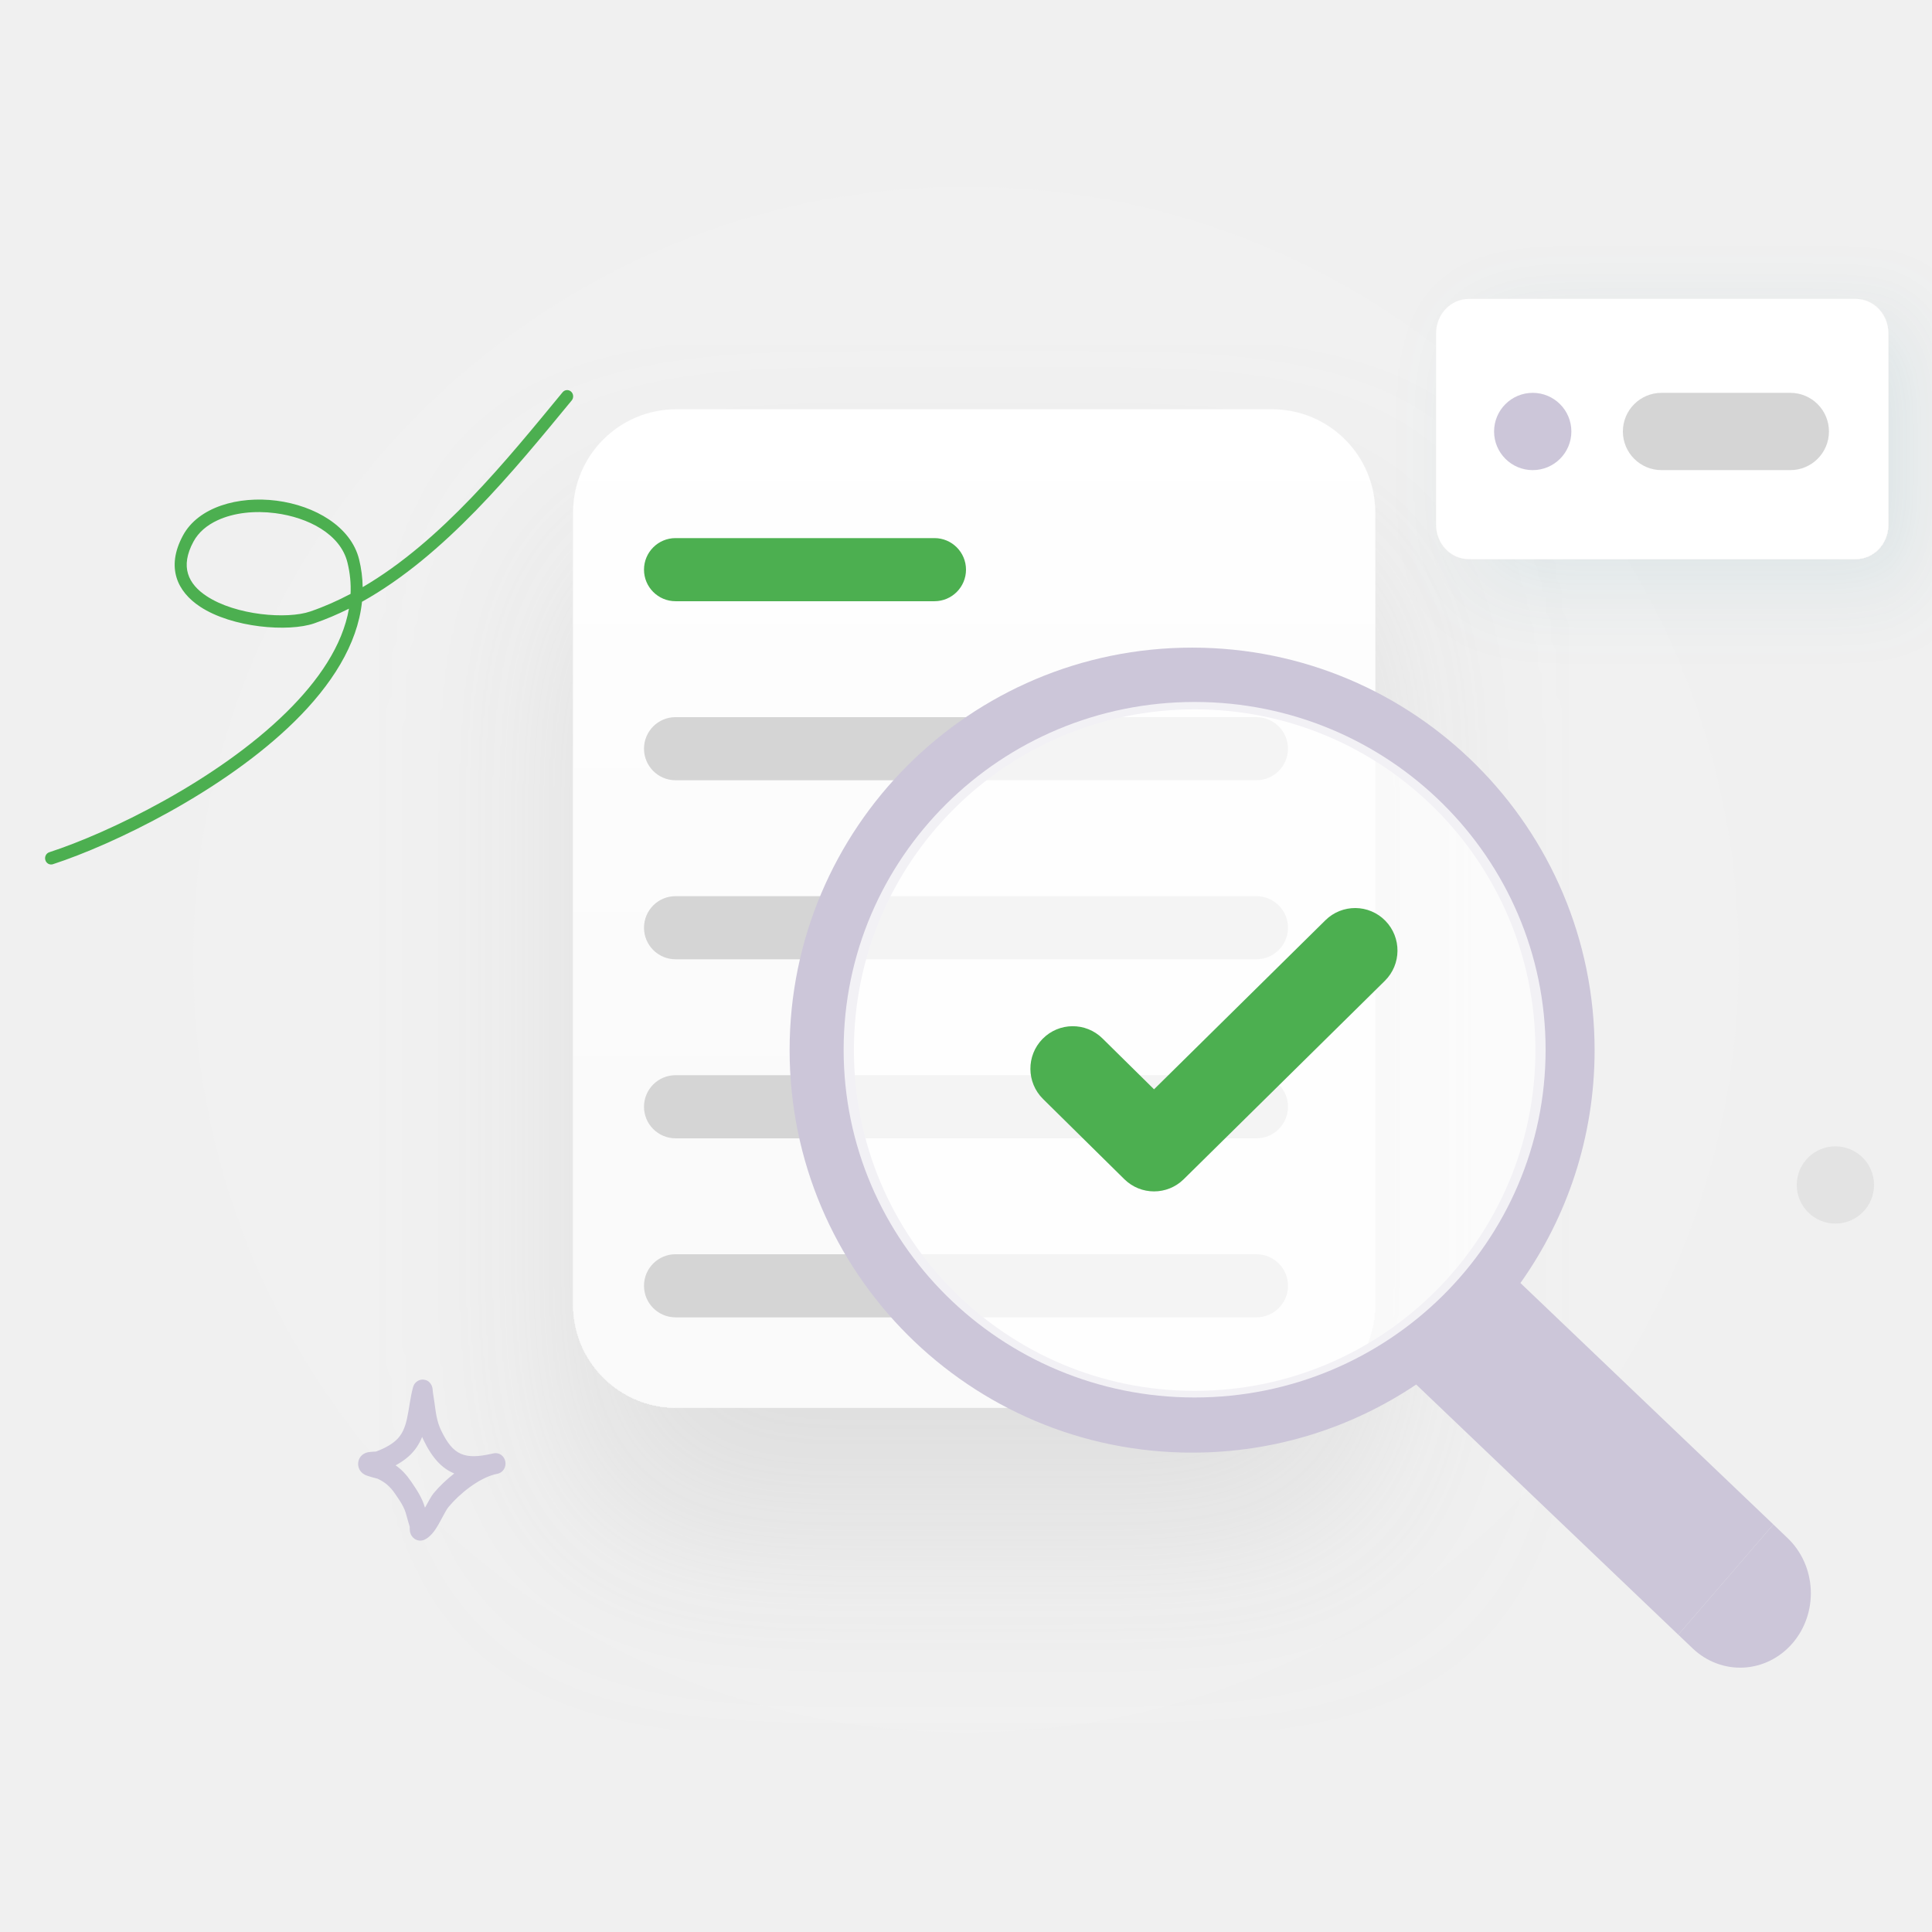
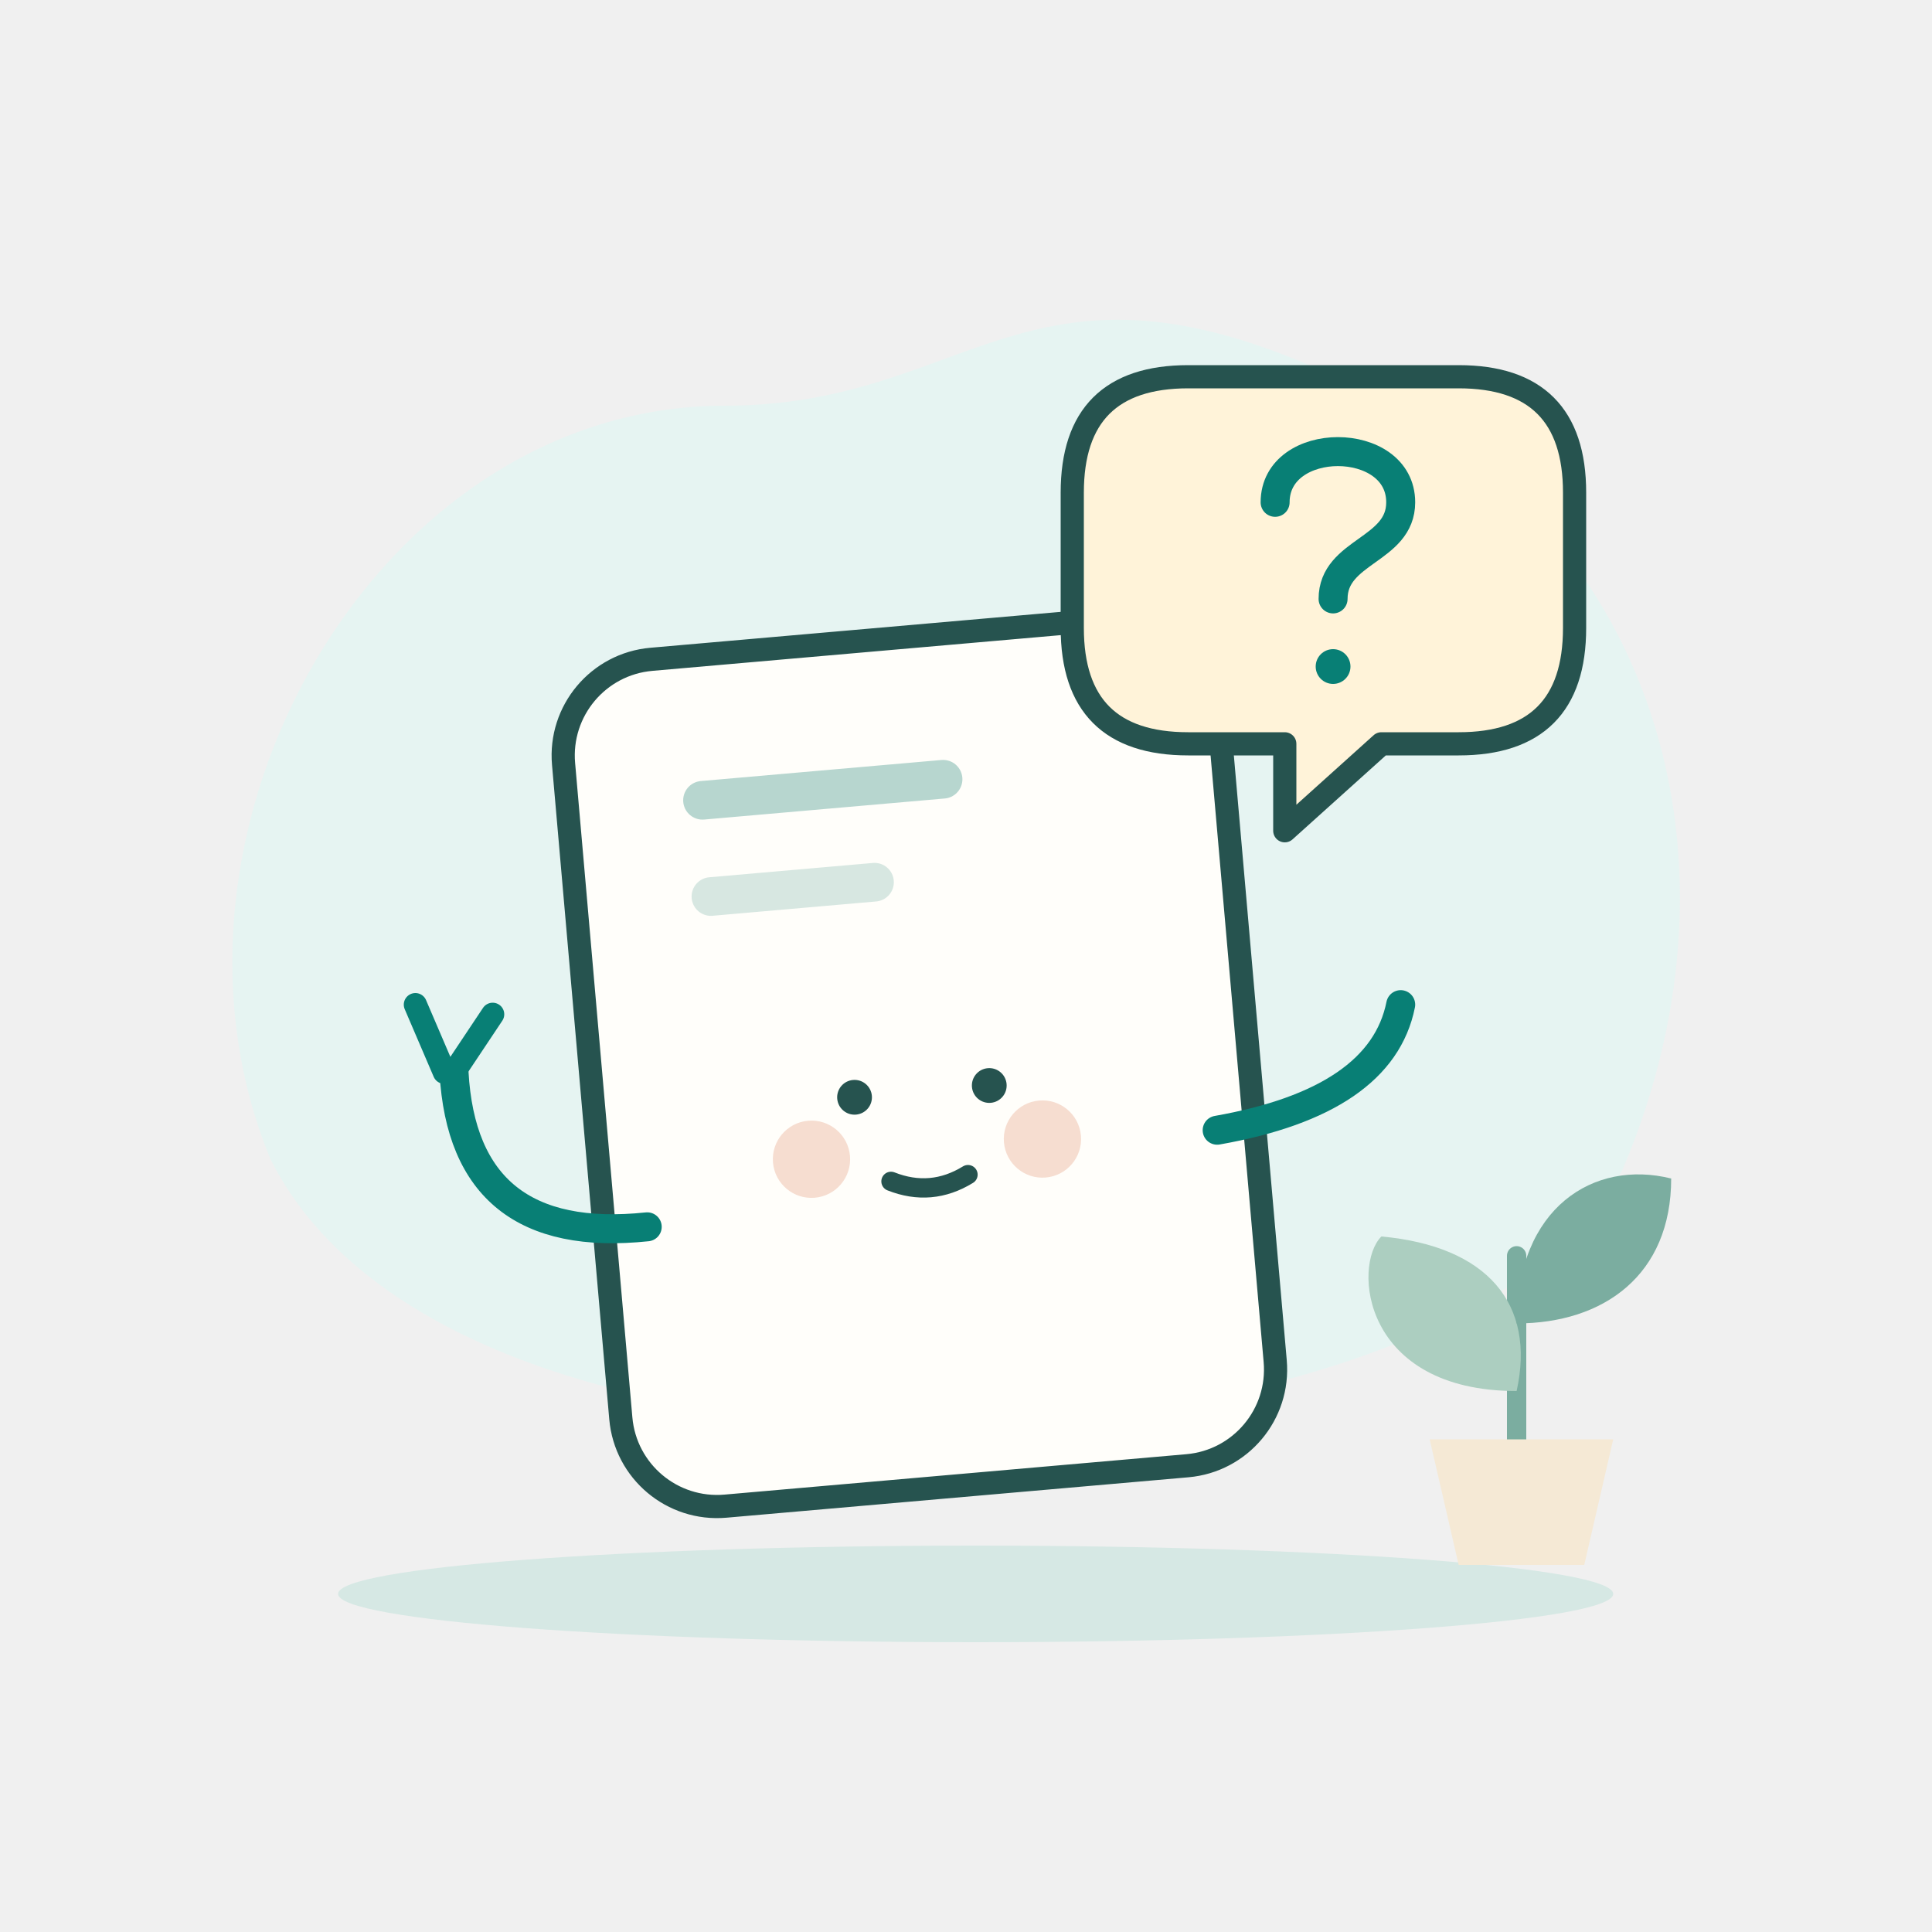
<svg xmlns="http://www.w3.org/2000/svg" width="200" height="200" viewBox="0 0 200 200" fill="none">
-   <defs>
-     <filter id="filter0_d_358_7467" x="39.333" y="35.704" width="123.025" height="143.353" filterUnits="userSpaceOnUse" color-interpolation-filters="sRGB">
-       <feFlood flood-opacity="0" result="BackgroundImageFix" />
-       <feColorMatrix in="SourceAlpha" type="matrix" values="0 0 0 0 0 0 0 0 0 0 0 0 0 0 0 0 0 0 127 0" result="hardAlpha" />
-       <feOffset dy="13.333" />
-       <feGaussianBlur stdDeviation="10" />
-       <feComposite in2="hardAlpha" operator="out" />
-       <feColorMatrix type="matrix" values="0 0 0 0 0.571 0 0 0 0 0.571 0 0 0 0 0.571 0 0 0 0.19 0" />
-       <feBlend mode="normal" in2="BackgroundImageFix" result="effect1_dropShadow_358_7467" />
-       <feBlend mode="normal" in="SourceGraphic" in2="effect1_dropShadow_358_7467" result="shape" />
-     </filter>
-     <filter id="filter1_d_358_7467" x="144" y="24.949" width="64.146" height="44.259" filterUnits="userSpaceOnUse" color-interpolation-filters="sRGB">
-       <feFlood flood-opacity="0" result="BackgroundImageFix" />
-       <feColorMatrix in="SourceAlpha" type="matrix" values="0 0 0 0 0 0 0 0 0 0 0 0 0 0 0 0 0 0 127 0" result="hardAlpha" />
-       <feOffset dx="4" dy="2.667" />
-       <feGaussianBlur stdDeviation="4.333" />
-       <feComposite in2="hardAlpha" operator="out" />
-       <feColorMatrix type="matrix" values="0 0 0 0 0.105 0 0 0 0 0.466 0 0 0 0 0.546 0 0 0 0.09 0" />
-       <feBlend mode="normal" in2="BackgroundImageFix" result="effect1_dropShadow_358_7467" />
-       <feBlend mode="normal" in="SourceGraphic" in2="effect1_dropShadow_358_7467" result="shape" />
-     </filter>
-     <linearGradient id="paint0_linear_358_7467" x1="100.846" y1="42.371" x2="100.846" y2="145.724" gradientUnits="userSpaceOnUse">
-       <stop stop-color="white" />
-       <stop offset="0.719" stop-color="#FAFAFA" />
-     </linearGradient>
-     <clipPath id="clip0_358_7467">
-       <rect width="200" height="200" fill="white" />
-     </clipPath>
-   </defs>
-   <g clip-path="url(#clip0_358_7467)">
-     <path d="M100 179.333C144.183 179.333 180 143.516 180 99.333C180 55.151 144.183 19.333 100 19.333C55.817 19.333 20 55.151 20 99.333C20 143.516 55.817 179.333 100 179.333Z" fill="#F1F1F1" />
-     <g filter="url(#filter0_d_358_7467)">
-       <path d="M59.333 53.038C59.333 47.147 64.109 42.371 70 42.371H131.691C137.582 42.371 142.358 47.147 142.358 53.038V135.057C142.358 140.948 137.582 145.724 131.691 145.724H70C64.109 145.724 59.333 140.948 59.333 135.057V53.038Z" fill="url(#paint0_linear_358_7467)" />
-     </g>
-     <path d="M66.667 58.971C66.667 57.167 68.129 55.704 69.933 55.704H96.733C98.537 55.704 100 57.167 100 58.971C100 60.775 98.537 62.238 96.733 62.238H69.933C68.129 62.238 66.667 60.775 66.667 58.971Z" fill="#4CAF50" />
-     <path d="M66.667 77.504C66.667 75.7 68.129 74.238 69.933 74.238H130.067C131.871 74.238 133.333 75.7 133.333 77.504C133.333 79.308 131.871 80.771 130.067 80.771H69.933C68.129 80.771 66.667 79.308 66.667 77.504Z" fill="#D5D5D5" />
-     <path d="M66.667 96.038C66.667 94.234 68.129 92.771 69.933 92.771H130.067C131.871 92.771 133.333 94.234 133.333 96.038C133.333 97.842 131.871 99.304 130.067 99.304H69.933C68.129 99.304 66.667 97.842 66.667 96.038Z" fill="#D5D5D5" />
-     <path d="M66.667 114.571C66.667 112.767 68.129 111.304 69.933 111.304H130.067C131.871 111.304 133.333 112.767 133.333 114.571C133.333 116.375 131.871 117.838 130.067 117.838H69.933C68.129 117.838 66.667 116.375 66.667 114.571Z" fill="#D5D5D5" />
-     <path d="M66.667 133.104C66.667 131.3 68.129 129.838 69.933 129.838H130.067C131.871 129.838 133.333 131.3 133.333 133.104C133.333 134.908 131.871 136.371 130.067 136.371H69.933C68.129 136.371 66.667 134.908 66.667 133.104Z" fill="#D5D5D5" />
-     <g filter="url(#filter1_d_358_7467)">
-       <path d="M192.1 30.949H152.046C150.18 30.949 148.667 32.542 148.667 34.506V54.319C148.667 56.283 150.18 57.875 152.046 57.875H192.1C193.966 57.875 195.479 56.283 195.479 54.319V34.506C195.479 32.542 193.966 30.949 192.1 30.949Z" fill="white" />
-     </g>
-     <path d="M158.667 48.667C160.876 48.667 162.667 46.876 162.667 44.667C162.667 42.458 160.876 40.667 158.667 40.667C156.458 40.667 154.667 42.458 154.667 44.667C154.667 46.876 156.458 48.667 158.667 48.667Z" fill="#CCC6D9" />
-     <path d="M168 44.667C168 42.458 169.791 40.667 172 40.667H185.333C187.543 40.667 189.333 42.458 189.333 44.667C189.333 46.876 187.543 48.667 185.333 48.667H172C169.791 48.667 168 46.876 168 44.667Z" fill="#D5D5D5" />
-     <path fill-rule="evenodd" clip-rule="evenodd" d="M123.406 150.376C131.993 150.376 139.973 147.778 146.604 143.326L173.736 169.227L183.577 157.81L157.394 132.817C162.23 126.012 165.073 117.693 165.073 108.709C165.073 85.697 146.418 67.042 123.406 67.042C100.395 67.042 81.74 85.697 81.74 108.709C81.74 131.721 100.395 150.376 123.406 150.376ZM158.946 108.709C158.946 128.191 143.152 143.984 123.67 143.984C104.188 143.984 88.395 128.191 88.395 108.709C88.395 89.227 104.188 73.433 123.67 73.433C143.152 73.433 158.946 89.227 158.946 108.709Z" fill="#CCC6D9" />
-     <path d="M123.667 144.667C143.733 144.667 160 128.549 160 108.667C160 88.784 143.733 72.667 123.667 72.667C103.6 72.667 87.333 88.784 87.333 108.667C87.333 128.549 103.6 144.667 123.667 144.667Z" fill="white" fill-opacity="0.75" />
-     <path fill-rule="evenodd" clip-rule="evenodd" d="M143.409 95.316C145.106 97.049 145.083 99.834 143.356 101.538L122.54 122.071C120.834 123.754 118.099 123.754 116.392 122.071L107.978 113.77C106.251 112.067 106.227 109.281 107.924 107.548C109.622 105.815 112.398 105.791 114.125 107.495L119.466 112.764L137.208 95.262C138.935 93.559 141.711 93.583 143.409 95.316Z" fill="#4CAF50" />
-     <path d="M173.734 169.228L183.575 157.812L185.057 159.226C186.495 160.599 187.356 162.517 187.45 164.558C187.545 166.599 186.865 168.595 185.561 170.109C184.256 171.622 182.434 172.528 180.495 172.628C178.556 172.727 176.658 172.012 175.22 170.639L173.738 169.224L173.734 169.228Z" fill="#CCC6D9" />
-     <path fill-rule="evenodd" clip-rule="evenodd" d="M37.543 60.781C37.53 59.83 37.411 58.871 37.173 57.906C36.336 54.518 32.604 52.343 28.632 51.831C24.662 51.32 20.533 52.484 18.942 55.431C18.031 57.116 17.906 58.568 18.278 59.793C18.648 61.011 19.527 62.02 20.72 62.807C24.045 64.999 29.869 65.446 32.526 64.53C33.755 64.105 34.955 63.594 36.124 63.009C35.456 66.839 32.965 70.468 29.641 73.738C22.418 80.846 11.208 86.24 5.103 88.223C4.775 88.33 4.593 88.694 4.695 89.036C4.797 89.379 5.145 89.57 5.473 89.464C11.699 87.441 23.127 81.932 30.493 74.684C34.299 70.94 37.011 66.726 37.474 62.296C46.077 57.495 53.142 48.784 59.183 41.454C59.407 41.184 59.377 40.772 59.117 40.538C58.856 40.305 58.464 40.335 58.239 40.607C52.445 47.637 45.721 56 37.543 60.781ZM36.292 61.478C36.339 60.409 36.239 59.324 35.967 58.229C35.244 55.297 31.918 53.562 28.48 53.12C26.372 52.849 24.205 53.072 22.506 53.866C21.437 54.364 20.556 55.087 20.026 56.07C19.329 57.36 19.178 58.463 19.464 59.399C19.75 60.342 20.459 61.099 21.383 61.707C24.414 63.705 29.717 64.13 32.135 63.295C33.562 62.804 34.946 62.191 36.292 61.478Z" fill="#4CAF50" />
-     <path d="M194 122.667C194 124.876 192.209 126.667 190 126.667C187.791 126.667 186 124.876 186 122.667C186 120.457 187.791 118.667 190 118.667C192.209 118.667 194 120.457 194 122.667Z" fill="#E3E3E3" />
-     <path fill-rule="evenodd" clip-rule="evenodd" d="M38.923 150.263C39.637 149.995 40.388 149.639 40.967 149.124C41.655 148.512 41.935 147.725 42.123 146.895C42.364 145.83 42.461 144.694 42.753 143.627C42.861 143.231 43.07 143.081 43.159 143.014C43.385 142.847 43.614 142.802 43.829 142.818C44.084 142.838 44.434 142.939 44.664 143.389C44.697 143.453 44.739 143.551 44.768 143.685C44.789 143.784 44.802 144.092 44.825 144.219C44.88 144.531 44.926 144.844 44.97 145.158C45.115 146.204 45.198 147.093 45.655 148.054C46.276 149.359 46.898 150.157 47.742 150.511C48.557 150.853 49.532 150.788 50.778 150.52C50.897 150.49 51.014 150.464 51.13 150.443C51.679 150.342 52.205 150.721 52.313 151.297C52.42 151.873 52.071 152.434 51.527 152.56C51.413 152.586 51.301 152.612 51.191 152.634C49.507 153.073 47.558 154.639 46.425 156.009C46.076 156.432 45.565 157.614 45.043 158.368C44.658 158.924 44.226 159.29 43.863 159.42C43.62 159.507 43.414 159.494 43.245 159.45C42.999 159.386 42.795 159.245 42.638 159.022C42.553 158.9 42.473 158.736 42.436 158.527C42.418 158.427 42.416 158.171 42.416 158.056C42.31 157.671 42.18 157.295 42.085 156.907C41.859 155.981 41.415 155.395 40.889 154.62C40.396 153.895 39.867 153.44 39.091 153.076C38.99 153.05 38.176 152.84 37.888 152.72C37.468 152.543 37.268 152.248 37.195 152.088C37.072 151.818 37.059 151.582 37.084 151.385C37.12 151.094 37.244 150.846 37.464 150.645C37.6 150.52 37.803 150.399 38.076 150.34C38.286 150.293 38.845 150.267 38.923 150.263ZM43.7 148.753C43.738 148.842 43.778 148.931 43.821 149.021C44.73 150.932 45.747 151.998 46.983 152.516L47.024 152.533C46.197 153.179 45.449 153.901 44.877 154.593C44.642 154.878 44.33 155.47 43.993 156.077C43.687 155.03 43.186 154.29 42.557 153.364C42.076 152.657 41.572 152.125 40.953 151.691C41.434 151.432 41.892 151.128 42.291 150.773C42.956 150.182 43.395 149.497 43.7 148.753Z" fill="#CCC6D9" />
+   <path d="M28 120C14 86 39 42 75 42C100 42 106 25 136 38C171 52 182 88 168 121C152 153 48 160 28 120Z" fill="#E6F4F2" stroke="none" stroke-width="2.4" stroke-linecap="round" stroke-linejoin="round" />
+   <ellipse cx="101" cy="165" rx="66" ry="5" fill="#D6E8E4" />
+   <path d="M157 158V130" fill="none" stroke="#7BADA0" stroke-width="2" stroke-linecap="round" stroke-linejoin="round" />
+   <path d="M157 144C141 144 140 131 143 128C154 129 159 135 157 144Z" fill="#ACCEC0" stroke="none" stroke-width="2.4" stroke-linecap="round" stroke-linejoin="round" />
+   <path d="M157 137C157 125 165 120 173 122C173 132 166 137 157 137Z" fill="#7BADA0" stroke="none" stroke-width="2.4" stroke-linecap="round" stroke-linejoin="round" />
+   <path d="M148 149H167L164 162H151Z" fill="#F5E9D5" stroke="none" stroke-width="2.4" stroke-linecap="round" stroke-linejoin="round" />
+   <g transform="rotate(-5 95 108)">
+     <rect x="61" y="66" width="68" height="88" rx="10" fill="#FFFEFA" stroke="#26534F" stroke-width="2.4" />
+     <path d="M75 81H100" fill="none" stroke="#B7D6CF" stroke-width="4" stroke-linecap="round" stroke-linejoin="round" />
+     <path d="M75 91H92" fill="none" stroke="#D7E7E1" stroke-width="4" stroke-linecap="round" stroke-linejoin="round" />
+     <circle cx="83" cy="119" r="4" fill="#F6DDD0" />
+     <circle cx="107" cy="119" r="4" fill="#F6DDD0" />
+     <circle cx="88" cy="113" r="1.8" fill="#26534F" />
+     <circle cx="102" cy="113" r="1.8" fill="#26534F" />
+     <path d="M91 122 Q95 124 99 122" fill="none" stroke="#26534F" stroke-width="2" stroke-linecap="round" stroke-linejoin="round" />
  </g>
+   <path d="M67 127Q48 129 47 111" fill="none" stroke="#087F75" stroke-width="3" stroke-linecap="round" stroke-linejoin="round" />
+   <path d="M46 111L43 104M47 111L51 105" fill="none" stroke="#087F75" stroke-width="2.4" stroke-linecap="round" stroke-linejoin="round" />
+   <path d="M126 117Q143 114 145 104" fill="none" stroke="#087F75" stroke-width="3" stroke-linecap="round" stroke-linejoin="round" />
+   <path d="M123 39H151Q163 39 163 51V65Q163 77 151 77H143L133 86V77H123Q111 77 111 65V51Q111 39 123 39Z" fill="#FFF3D9" stroke="#26534F" stroke-width="2.4" stroke-linecap="round" stroke-linejoin="round" />
+   <path d="M132 52C132 45 145 45 145 52C145 57 138 57 138 62" fill="none" stroke="#087F75" stroke-width="3" stroke-linecap="round" stroke-linejoin="round" />
+   <circle cx="138" cy="69" r="1.8" fill="#087F75" />
</svg>
